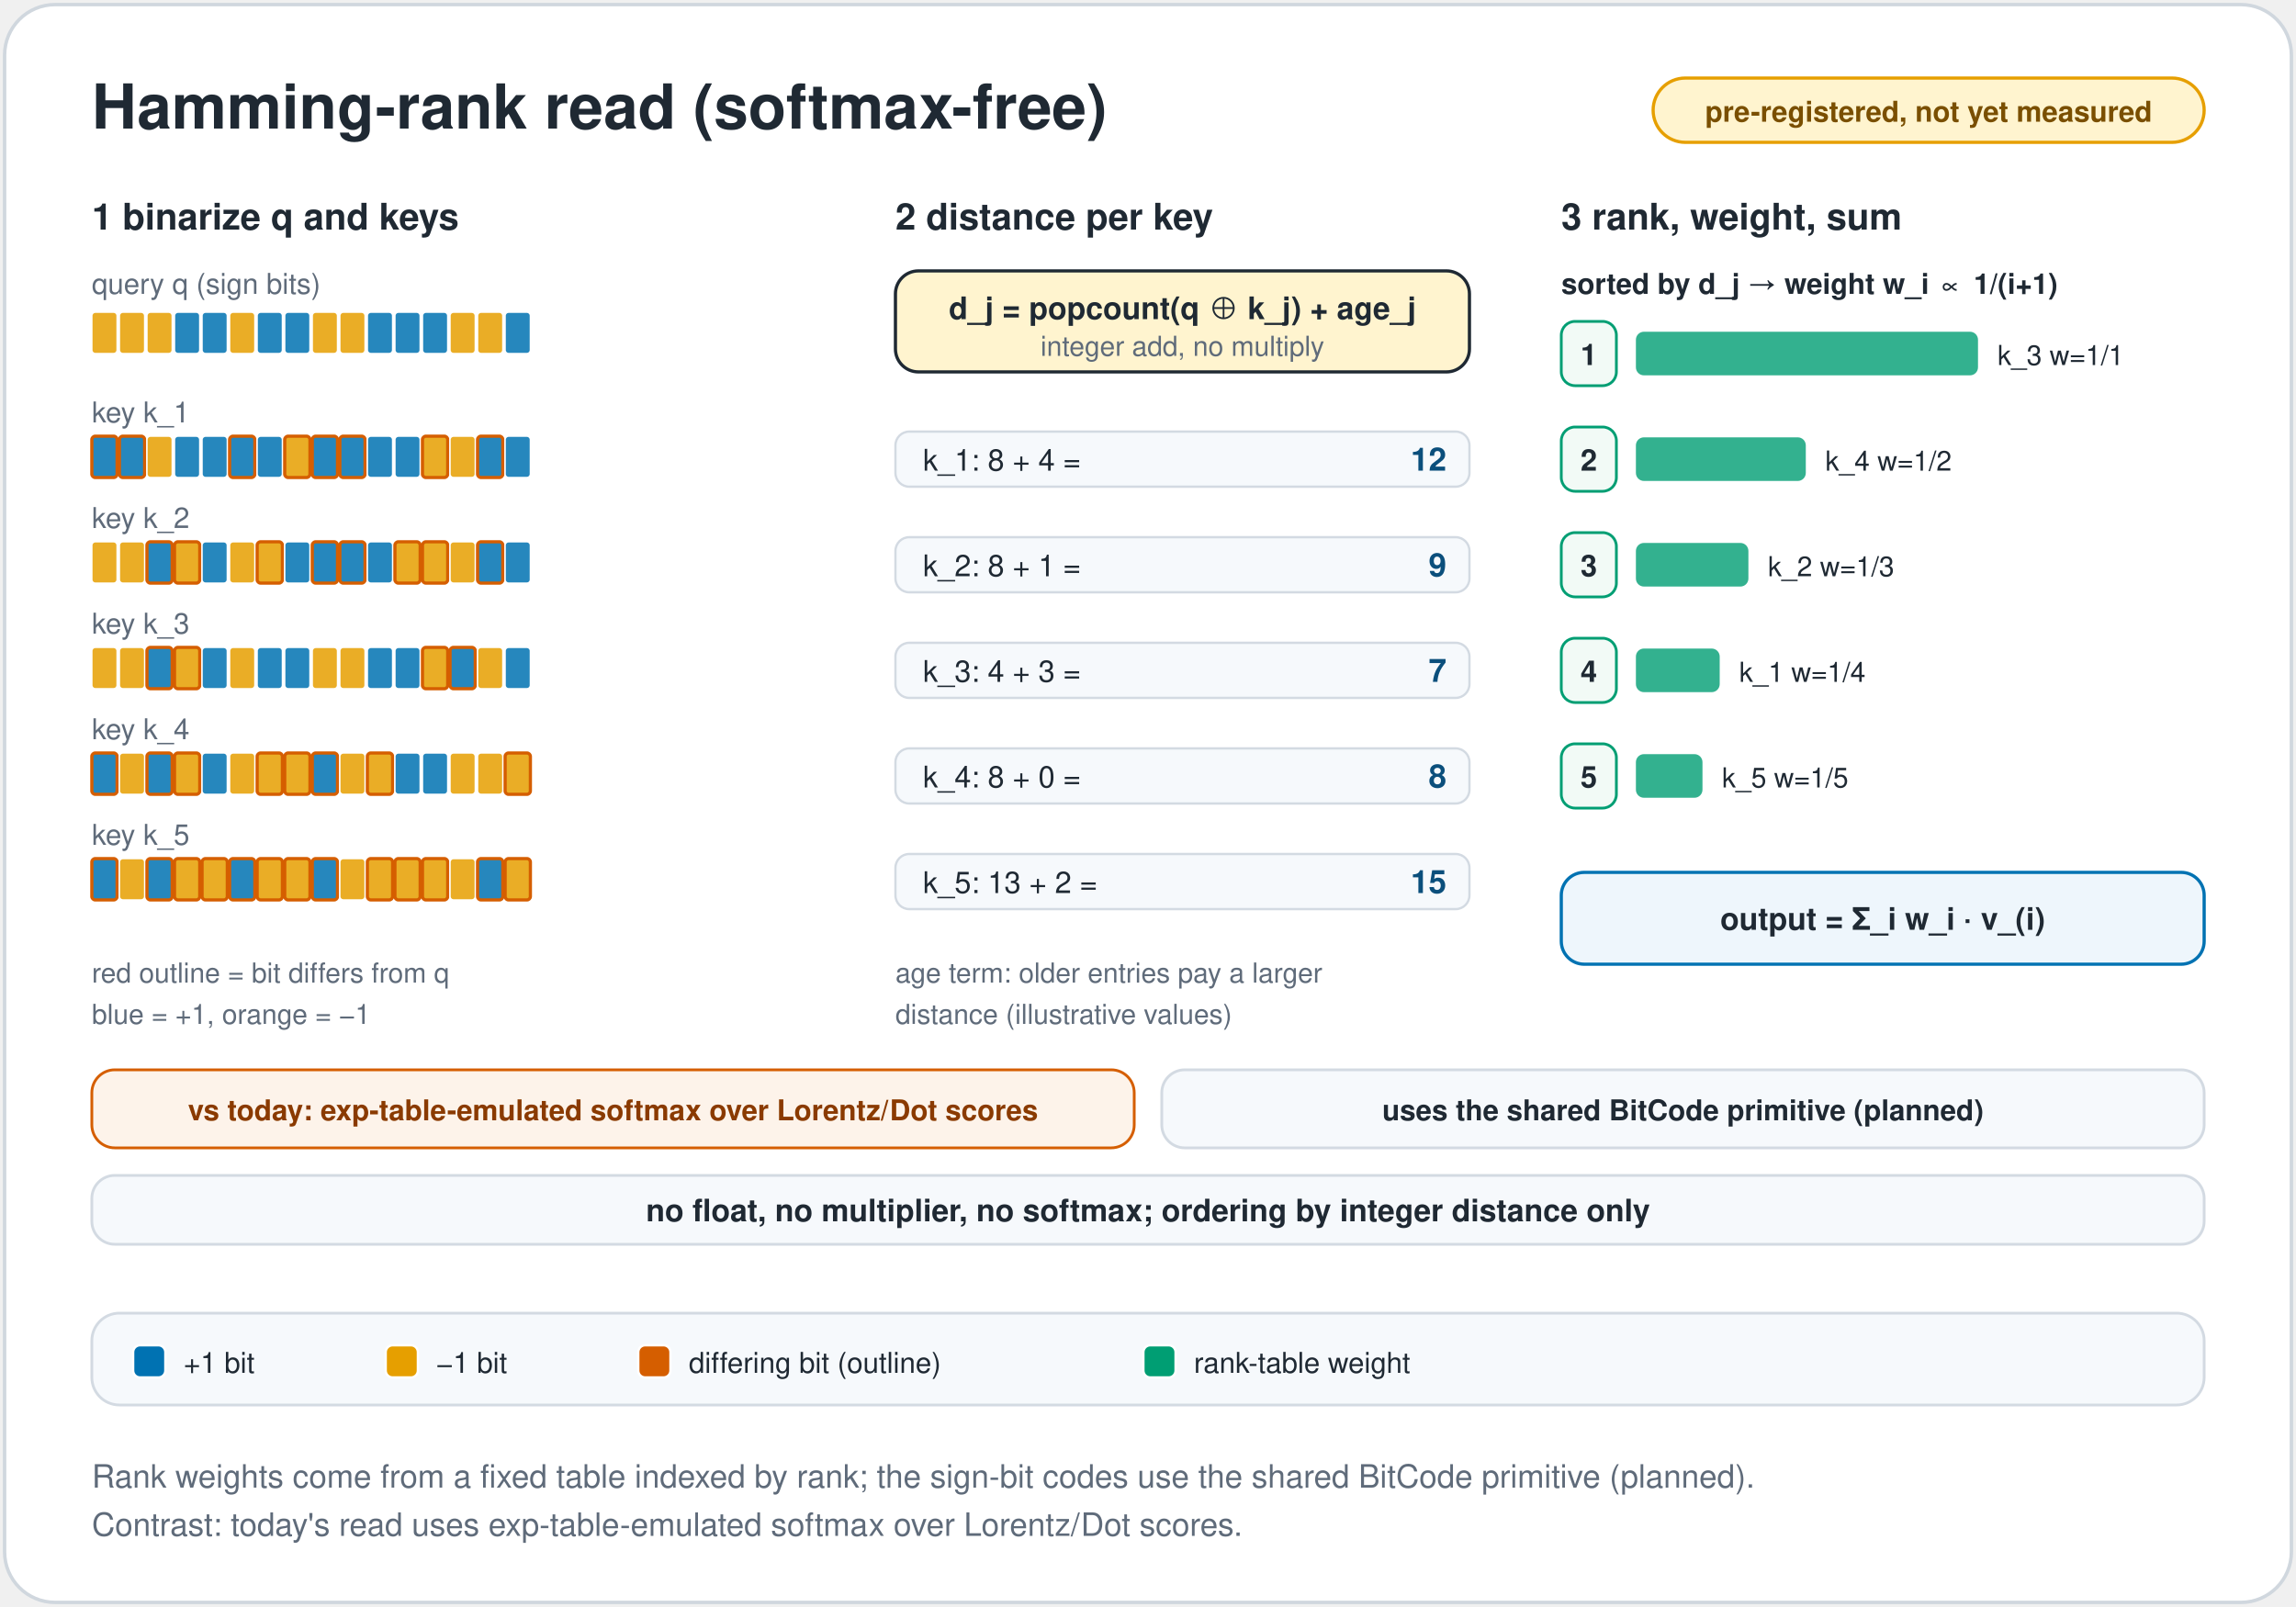
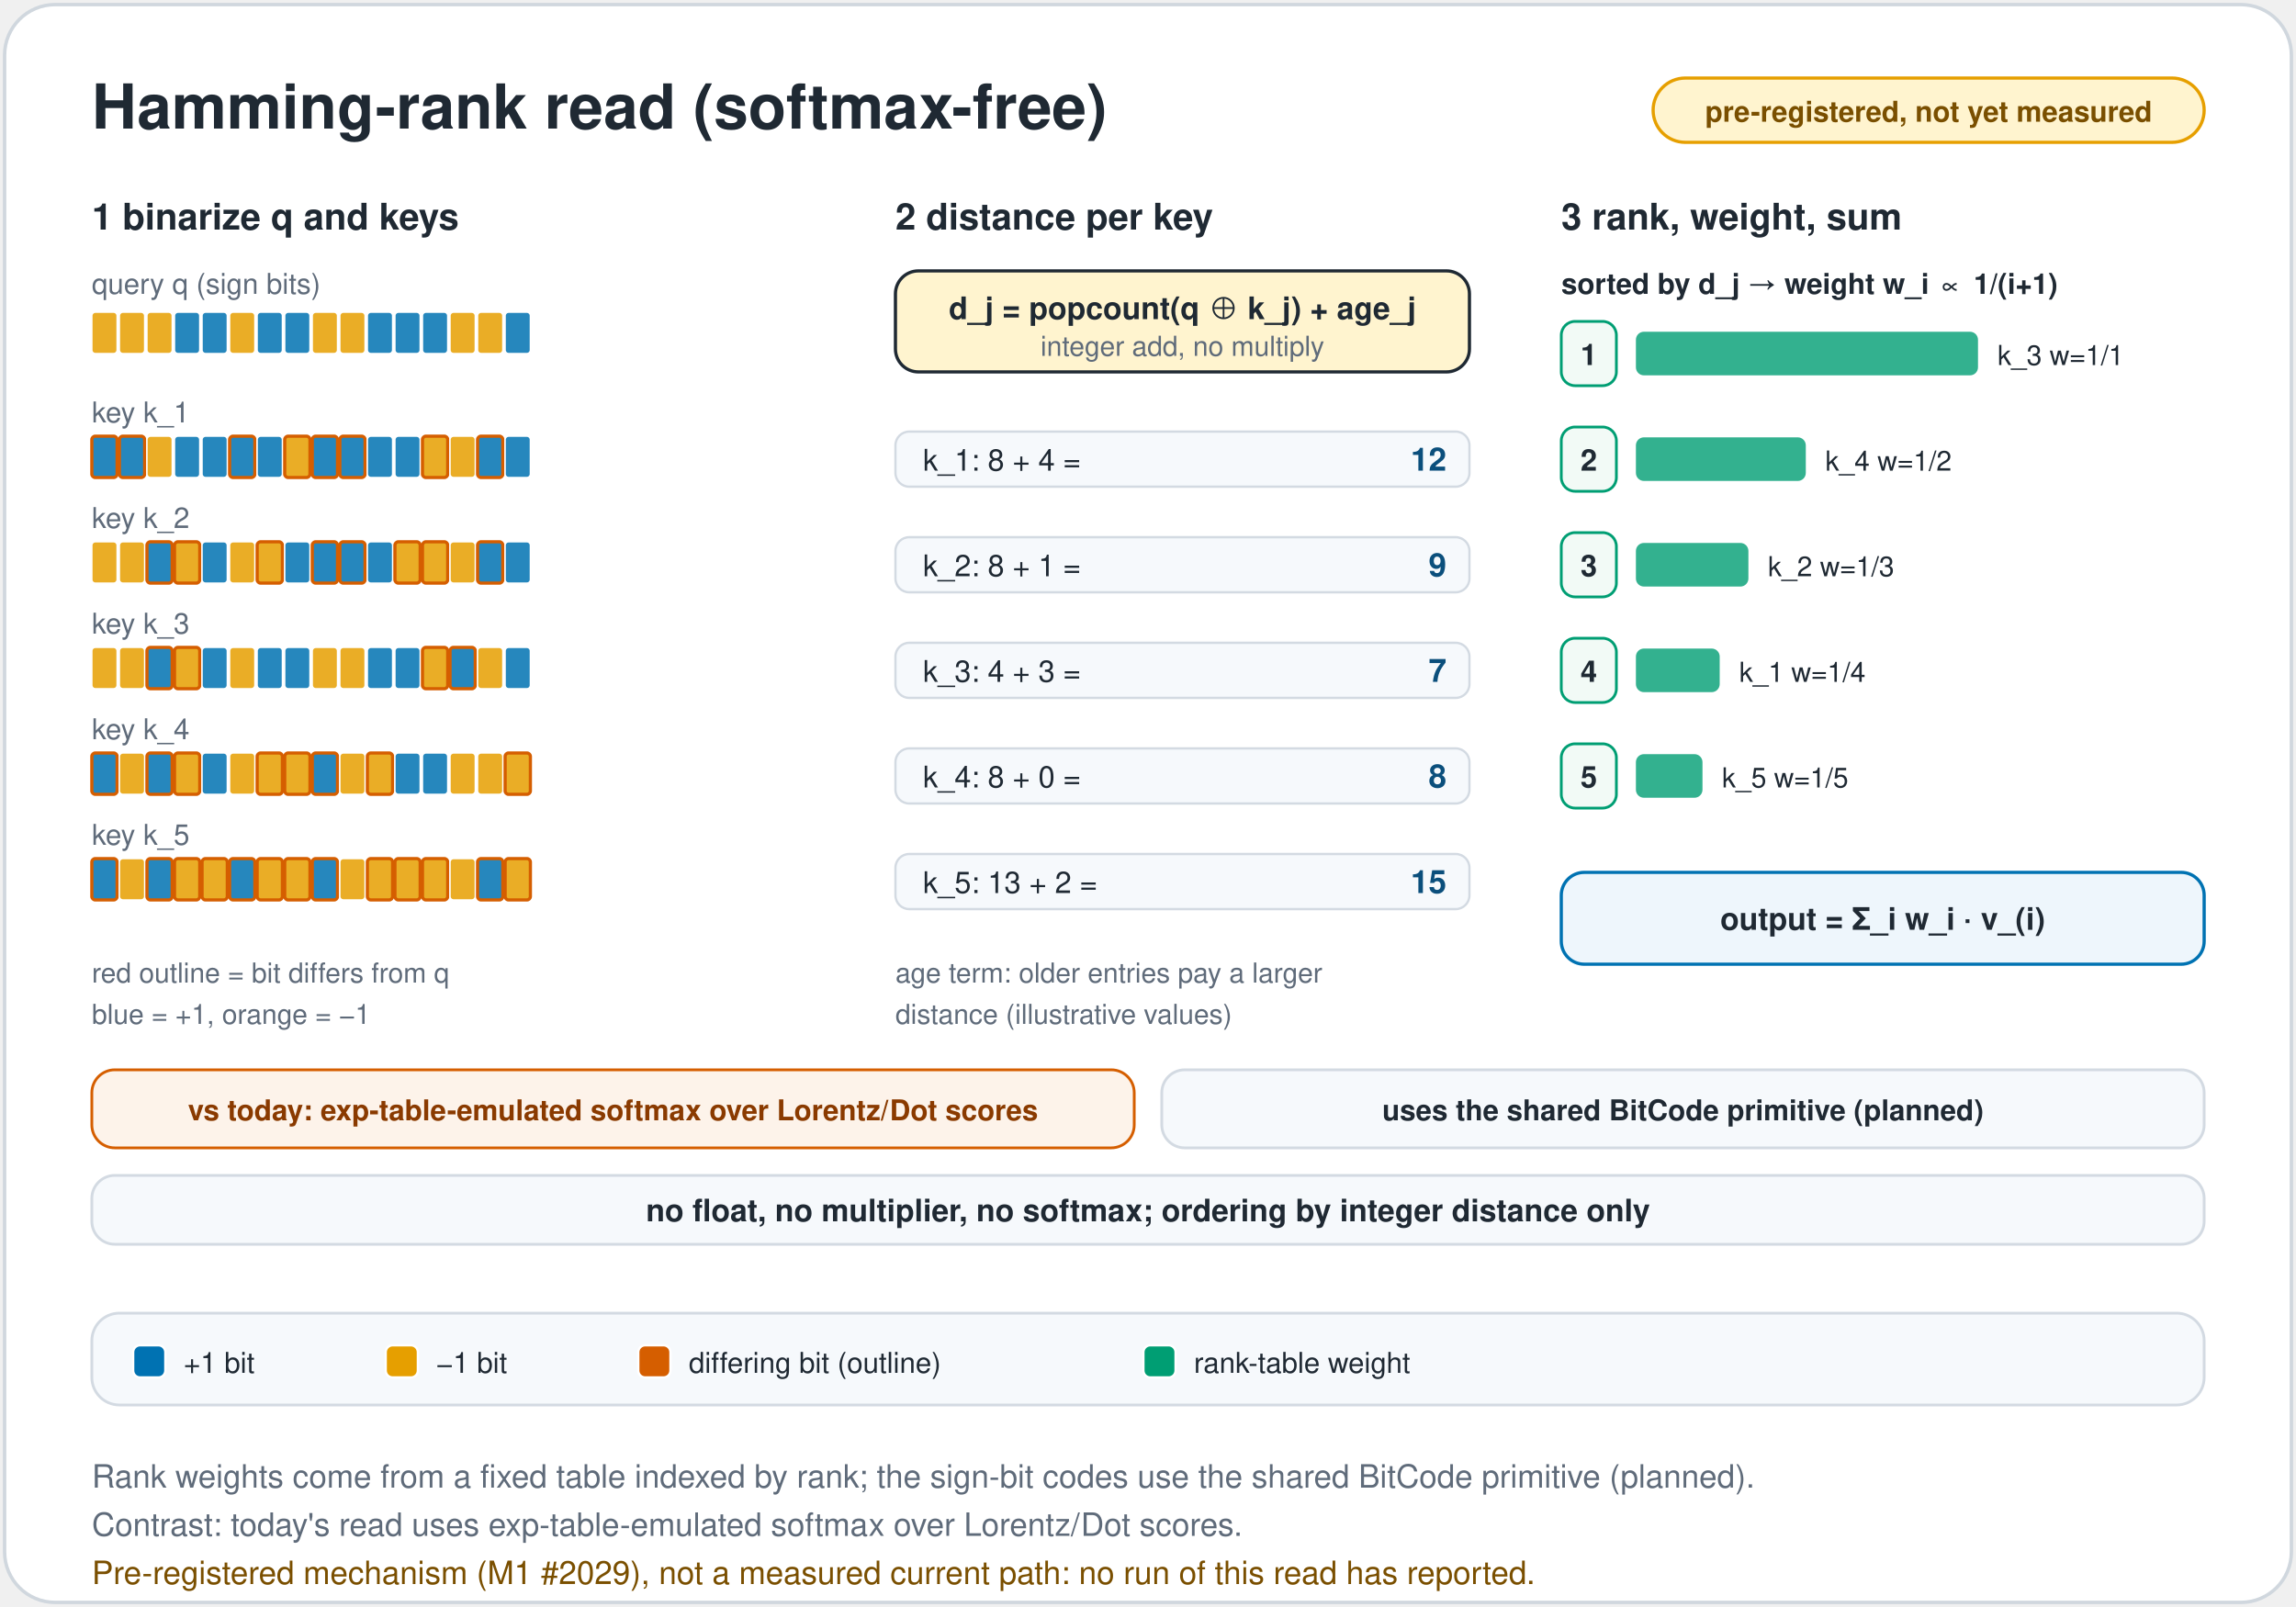
<svg xmlns="http://www.w3.org/2000/svg" viewBox="0 0 1000 700" width="900" height="630" role="img" aria-labelledby="t d" font-family="-apple-system, BlinkMacSystemFont, 'Segoe UI', Helvetica, Arial, sans-serif">
  <rect x="2" y="2" width="996" height="696" rx="22" fill="#ffffff" stroke="#d0d7de" stroke-width="1.5" />
  <text x="40" y="56" font-size="27" font-weight="700" fill="#1f2933">Hamming-rank read (softmax-free)</text>
  <rect x="720" y="34" width="240" height="28" rx="14" fill="#fff4cf" fill-opacity="1" stroke="#E69F00" stroke-width="1.4" stroke-opacity="1" />
  <text x="840" y="53" font-size="12.5" fill="#7a4f00" fill-opacity="1" text-anchor="middle" font-weight="bold">pre-registered, not yet measured</text>
  <text x="40" y="100" font-size="16" fill="#1f2933" fill-opacity="1" text-anchor="start" font-weight="bold">1  binarize q and keys</text>
  <text x="390" y="100" font-size="16" fill="#1f2933" fill-opacity="1" text-anchor="start" font-weight="bold">2  distance per key</text>
  <text x="680" y="100" font-size="16" fill="#1f2933" fill-opacity="1" text-anchor="start" font-weight="bold">3  rank, weight, sum</text>
  <text x="40" y="128" font-size="12.5" fill="#5f6b7a" fill-opacity="1" text-anchor="start" font-weight="normal">query q (sign bits)</text>
  <rect x="40" y="136" width="11" height="18" rx="1.5" fill="#E69F00" fill-opacity="0.85" stroke="#fff" stroke-width="0.6" stroke-opacity="1" />
  <rect x="52" y="136" width="11" height="18" rx="1.5" fill="#E69F00" fill-opacity="0.85" stroke="#fff" stroke-width="0.6" stroke-opacity="1" />
  <rect x="64" y="136" width="11" height="18" rx="1.5" fill="#E69F00" fill-opacity="0.85" stroke="#fff" stroke-width="0.6" stroke-opacity="1" />
  <rect x="76" y="136" width="11" height="18" rx="1.5" fill="#0072B2" fill-opacity="0.85" stroke="#fff" stroke-width="0.6" stroke-opacity="1" />
  <rect x="88" y="136" width="11" height="18" rx="1.5" fill="#0072B2" fill-opacity="0.85" stroke="#fff" stroke-width="0.6" stroke-opacity="1" />
  <rect x="100" y="136" width="11" height="18" rx="1.5" fill="#E69F00" fill-opacity="0.85" stroke="#fff" stroke-width="0.6" stroke-opacity="1" />
  <rect x="112" y="136" width="11" height="18" rx="1.5" fill="#0072B2" fill-opacity="0.85" stroke="#fff" stroke-width="0.6" stroke-opacity="1" />
  <rect x="124" y="136" width="11" height="18" rx="1.5" fill="#0072B2" fill-opacity="0.85" stroke="#fff" stroke-width="0.6" stroke-opacity="1" />
  <rect x="136" y="136" width="11" height="18" rx="1.5" fill="#E69F00" fill-opacity="0.85" stroke="#fff" stroke-width="0.6" stroke-opacity="1" />
  <rect x="148" y="136" width="11" height="18" rx="1.5" fill="#E69F00" fill-opacity="0.85" stroke="#fff" stroke-width="0.6" stroke-opacity="1" />
  <rect x="160" y="136" width="11" height="18" rx="1.5" fill="#0072B2" fill-opacity="0.85" stroke="#fff" stroke-width="0.6" stroke-opacity="1" />
  <rect x="172" y="136" width="11" height="18" rx="1.5" fill="#0072B2" fill-opacity="0.85" stroke="#fff" stroke-width="0.6" stroke-opacity="1" />
  <rect x="184" y="136" width="11" height="18" rx="1.5" fill="#0072B2" fill-opacity="0.85" stroke="#fff" stroke-width="0.6" stroke-opacity="1" />
  <rect x="196" y="136" width="11" height="18" rx="1.5" fill="#E69F00" fill-opacity="0.85" stroke="#fff" stroke-width="0.6" stroke-opacity="1" />
  <rect x="208" y="136" width="11" height="18" rx="1.5" fill="#E69F00" fill-opacity="0.85" stroke="#fff" stroke-width="0.6" stroke-opacity="1" />
  <rect x="220" y="136" width="11" height="18" rx="1.5" fill="#0072B2" fill-opacity="0.85" stroke="#fff" stroke-width="0.6" stroke-opacity="1" />
  <text x="40" y="184" font-size="12.5" fill="#5f6b7a" fill-opacity="1" text-anchor="start" font-weight="normal">key k_1</text>
  <rect x="40" y="190" width="11" height="18" rx="1.5" fill="#0072B2" fill-opacity="0.85" stroke="#D55E00" stroke-width="1.4" stroke-opacity="1" />
  <rect x="52" y="190" width="11" height="18" rx="1.5" fill="#0072B2" fill-opacity="0.85" stroke="#D55E00" stroke-width="1.4" stroke-opacity="1" />
  <rect x="64" y="190" width="11" height="18" rx="1.5" fill="#E69F00" fill-opacity="0.85" stroke="#fff" stroke-width="0.6" stroke-opacity="1" />
  <rect x="76" y="190" width="11" height="18" rx="1.5" fill="#0072B2" fill-opacity="0.85" stroke="#fff" stroke-width="0.6" stroke-opacity="1" />
  <rect x="88" y="190" width="11" height="18" rx="1.5" fill="#0072B2" fill-opacity="0.85" stroke="#fff" stroke-width="0.6" stroke-opacity="1" />
  <rect x="100" y="190" width="11" height="18" rx="1.5" fill="#0072B2" fill-opacity="0.85" stroke="#D55E00" stroke-width="1.4" stroke-opacity="1" />
  <rect x="112" y="190" width="11" height="18" rx="1.5" fill="#0072B2" fill-opacity="0.85" stroke="#fff" stroke-width="0.6" stroke-opacity="1" />
  <rect x="124" y="190" width="11" height="18" rx="1.5" fill="#E69F00" fill-opacity="0.85" stroke="#D55E00" stroke-width="1.4" stroke-opacity="1" />
  <rect x="136" y="190" width="11" height="18" rx="1.5" fill="#0072B2" fill-opacity="0.85" stroke="#D55E00" stroke-width="1.4" stroke-opacity="1" />
  <rect x="148" y="190" width="11" height="18" rx="1.5" fill="#0072B2" fill-opacity="0.85" stroke="#D55E00" stroke-width="1.4" stroke-opacity="1" />
  <rect x="160" y="190" width="11" height="18" rx="1.5" fill="#0072B2" fill-opacity="0.85" stroke="#fff" stroke-width="0.6" stroke-opacity="1" />
  <rect x="172" y="190" width="11" height="18" rx="1.5" fill="#0072B2" fill-opacity="0.85" stroke="#fff" stroke-width="0.6" stroke-opacity="1" />
  <rect x="184" y="190" width="11" height="18" rx="1.5" fill="#E69F00" fill-opacity="0.85" stroke="#D55E00" stroke-width="1.4" stroke-opacity="1" />
  <rect x="196" y="190" width="11" height="18" rx="1.5" fill="#E69F00" fill-opacity="0.85" stroke="#fff" stroke-width="0.6" stroke-opacity="1" />
  <rect x="208" y="190" width="11" height="18" rx="1.5" fill="#0072B2" fill-opacity="0.85" stroke="#D55E00" stroke-width="1.4" stroke-opacity="1" />
  <rect x="220" y="190" width="11" height="18" rx="1.5" fill="#0072B2" fill-opacity="0.85" stroke="#fff" stroke-width="0.6" stroke-opacity="1" />
  <text x="40" y="230" font-size="12.5" fill="#5f6b7a" fill-opacity="1" text-anchor="start" font-weight="normal">key k_2</text>
  <rect x="40" y="236" width="11" height="18" rx="1.5" fill="#E69F00" fill-opacity="0.85" stroke="#fff" stroke-width="0.6" stroke-opacity="1" />
  <rect x="52" y="236" width="11" height="18" rx="1.5" fill="#E69F00" fill-opacity="0.85" stroke="#fff" stroke-width="0.6" stroke-opacity="1" />
  <rect x="64" y="236" width="11" height="18" rx="1.5" fill="#0072B2" fill-opacity="0.85" stroke="#D55E00" stroke-width="1.4" stroke-opacity="1" />
  <rect x="76" y="236" width="11" height="18" rx="1.5" fill="#E69F00" fill-opacity="0.85" stroke="#D55E00" stroke-width="1.4" stroke-opacity="1" />
  <rect x="88" y="236" width="11" height="18" rx="1.5" fill="#0072B2" fill-opacity="0.85" stroke="#fff" stroke-width="0.6" stroke-opacity="1" />
  <rect x="100" y="236" width="11" height="18" rx="1.5" fill="#E69F00" fill-opacity="0.85" stroke="#fff" stroke-width="0.6" stroke-opacity="1" />
  <rect x="112" y="236" width="11" height="18" rx="1.5" fill="#E69F00" fill-opacity="0.85" stroke="#D55E00" stroke-width="1.4" stroke-opacity="1" />
  <rect x="124" y="236" width="11" height="18" rx="1.5" fill="#0072B2" fill-opacity="0.85" stroke="#fff" stroke-width="0.6" stroke-opacity="1" />
  <rect x="136" y="236" width="11" height="18" rx="1.5" fill="#0072B2" fill-opacity="0.85" stroke="#D55E00" stroke-width="1.4" stroke-opacity="1" />
  <rect x="148" y="236" width="11" height="18" rx="1.5" fill="#0072B2" fill-opacity="0.85" stroke="#D55E00" stroke-width="1.4" stroke-opacity="1" />
  <rect x="160" y="236" width="11" height="18" rx="1.5" fill="#0072B2" fill-opacity="0.85" stroke="#fff" stroke-width="0.6" stroke-opacity="1" />
  <rect x="172" y="236" width="11" height="18" rx="1.5" fill="#E69F00" fill-opacity="0.85" stroke="#D55E00" stroke-width="1.4" stroke-opacity="1" />
  <rect x="184" y="236" width="11" height="18" rx="1.5" fill="#E69F00" fill-opacity="0.85" stroke="#D55E00" stroke-width="1.4" stroke-opacity="1" />
  <rect x="196" y="236" width="11" height="18" rx="1.5" fill="#E69F00" fill-opacity="0.85" stroke="#fff" stroke-width="0.6" stroke-opacity="1" />
  <rect x="208" y="236" width="11" height="18" rx="1.5" fill="#0072B2" fill-opacity="0.85" stroke="#D55E00" stroke-width="1.4" stroke-opacity="1" />
  <rect x="220" y="236" width="11" height="18" rx="1.5" fill="#0072B2" fill-opacity="0.85" stroke="#fff" stroke-width="0.6" stroke-opacity="1" />
  <text x="40" y="276" font-size="12.5" fill="#5f6b7a" fill-opacity="1" text-anchor="start" font-weight="normal">key k_3</text>
  <rect x="40" y="282" width="11" height="18" rx="1.5" fill="#E69F00" fill-opacity="0.85" stroke="#fff" stroke-width="0.6" stroke-opacity="1" />
  <rect x="52" y="282" width="11" height="18" rx="1.5" fill="#E69F00" fill-opacity="0.85" stroke="#fff" stroke-width="0.6" stroke-opacity="1" />
  <rect x="64" y="282" width="11" height="18" rx="1.5" fill="#0072B2" fill-opacity="0.85" stroke="#D55E00" stroke-width="1.4" stroke-opacity="1" />
  <rect x="76" y="282" width="11" height="18" rx="1.5" fill="#E69F00" fill-opacity="0.85" stroke="#D55E00" stroke-width="1.4" stroke-opacity="1" />
  <rect x="88" y="282" width="11" height="18" rx="1.5" fill="#0072B2" fill-opacity="0.85" stroke="#fff" stroke-width="0.6" stroke-opacity="1" />
  <rect x="100" y="282" width="11" height="18" rx="1.5" fill="#E69F00" fill-opacity="0.85" stroke="#fff" stroke-width="0.6" stroke-opacity="1" />
  <rect x="112" y="282" width="11" height="18" rx="1.5" fill="#0072B2" fill-opacity="0.85" stroke="#fff" stroke-width="0.6" stroke-opacity="1" />
  <rect x="124" y="282" width="11" height="18" rx="1.5" fill="#0072B2" fill-opacity="0.85" stroke="#fff" stroke-width="0.6" stroke-opacity="1" />
  <rect x="136" y="282" width="11" height="18" rx="1.5" fill="#E69F00" fill-opacity="0.85" stroke="#fff" stroke-width="0.6" stroke-opacity="1" />
  <rect x="148" y="282" width="11" height="18" rx="1.5" fill="#E69F00" fill-opacity="0.85" stroke="#fff" stroke-width="0.6" stroke-opacity="1" />
  <rect x="160" y="282" width="11" height="18" rx="1.5" fill="#0072B2" fill-opacity="0.85" stroke="#fff" stroke-width="0.6" stroke-opacity="1" />
  <rect x="172" y="282" width="11" height="18" rx="1.5" fill="#0072B2" fill-opacity="0.85" stroke="#fff" stroke-width="0.6" stroke-opacity="1" />
  <rect x="184" y="282" width="11" height="18" rx="1.5" fill="#E69F00" fill-opacity="0.85" stroke="#D55E00" stroke-width="1.4" stroke-opacity="1" />
  <rect x="196" y="282" width="11" height="18" rx="1.5" fill="#0072B2" fill-opacity="0.85" stroke="#D55E00" stroke-width="1.4" stroke-opacity="1" />
  <rect x="208" y="282" width="11" height="18" rx="1.5" fill="#E69F00" fill-opacity="0.85" stroke="#fff" stroke-width="0.6" stroke-opacity="1" />
  <rect x="220" y="282" width="11" height="18" rx="1.5" fill="#0072B2" fill-opacity="0.85" stroke="#fff" stroke-width="0.6" stroke-opacity="1" />
  <text x="40" y="322" font-size="12.5" fill="#5f6b7a" fill-opacity="1" text-anchor="start" font-weight="normal">key k_4</text>
  <rect x="40" y="328" width="11" height="18" rx="1.5" fill="#0072B2" fill-opacity="0.85" stroke="#D55E00" stroke-width="1.4" stroke-opacity="1" />
  <rect x="52" y="328" width="11" height="18" rx="1.5" fill="#E69F00" fill-opacity="0.85" stroke="#fff" stroke-width="0.6" stroke-opacity="1" />
  <rect x="64" y="328" width="11" height="18" rx="1.5" fill="#0072B2" fill-opacity="0.85" stroke="#D55E00" stroke-width="1.4" stroke-opacity="1" />
  <rect x="76" y="328" width="11" height="18" rx="1.5" fill="#E69F00" fill-opacity="0.85" stroke="#D55E00" stroke-width="1.4" stroke-opacity="1" />
  <rect x="88" y="328" width="11" height="18" rx="1.5" fill="#0072B2" fill-opacity="0.85" stroke="#fff" stroke-width="0.6" stroke-opacity="1" />
  <rect x="100" y="328" width="11" height="18" rx="1.5" fill="#E69F00" fill-opacity="0.85" stroke="#fff" stroke-width="0.6" stroke-opacity="1" />
  <rect x="112" y="328" width="11" height="18" rx="1.5" fill="#E69F00" fill-opacity="0.85" stroke="#D55E00" stroke-width="1.4" stroke-opacity="1" />
  <rect x="124" y="328" width="11" height="18" rx="1.5" fill="#E69F00" fill-opacity="0.85" stroke="#D55E00" stroke-width="1.4" stroke-opacity="1" />
  <rect x="136" y="328" width="11" height="18" rx="1.5" fill="#0072B2" fill-opacity="0.85" stroke="#D55E00" stroke-width="1.4" stroke-opacity="1" />
  <rect x="148" y="328" width="11" height="18" rx="1.5" fill="#E69F00" fill-opacity="0.85" stroke="#fff" stroke-width="0.6" stroke-opacity="1" />
  <rect x="160" y="328" width="11" height="18" rx="1.5" fill="#E69F00" fill-opacity="0.85" stroke="#D55E00" stroke-width="1.4" stroke-opacity="1" />
  <rect x="172" y="328" width="11" height="18" rx="1.5" fill="#0072B2" fill-opacity="0.85" stroke="#fff" stroke-width="0.6" stroke-opacity="1" />
  <rect x="184" y="328" width="11" height="18" rx="1.5" fill="#0072B2" fill-opacity="0.85" stroke="#fff" stroke-width="0.6" stroke-opacity="1" />
  <rect x="196" y="328" width="11" height="18" rx="1.5" fill="#E69F00" fill-opacity="0.85" stroke="#fff" stroke-width="0.6" stroke-opacity="1" />
  <rect x="208" y="328" width="11" height="18" rx="1.5" fill="#E69F00" fill-opacity="0.85" stroke="#fff" stroke-width="0.6" stroke-opacity="1" />
  <rect x="220" y="328" width="11" height="18" rx="1.5" fill="#E69F00" fill-opacity="0.85" stroke="#D55E00" stroke-width="1.4" stroke-opacity="1" />
  <text x="40" y="368" font-size="12.5" fill="#5f6b7a" fill-opacity="1" text-anchor="start" font-weight="normal">key k_5</text>
  <rect x="40" y="374" width="11" height="18" rx="1.5" fill="#0072B2" fill-opacity="0.85" stroke="#D55E00" stroke-width="1.4" stroke-opacity="1" />
  <rect x="52" y="374" width="11" height="18" rx="1.5" fill="#E69F00" fill-opacity="0.85" stroke="#fff" stroke-width="0.6" stroke-opacity="1" />
  <rect x="64" y="374" width="11" height="18" rx="1.5" fill="#0072B2" fill-opacity="0.85" stroke="#D55E00" stroke-width="1.4" stroke-opacity="1" />
  <rect x="76" y="374" width="11" height="18" rx="1.5" fill="#E69F00" fill-opacity="0.85" stroke="#D55E00" stroke-width="1.4" stroke-opacity="1" />
  <rect x="88" y="374" width="11" height="18" rx="1.5" fill="#E69F00" fill-opacity="0.85" stroke="#D55E00" stroke-width="1.4" stroke-opacity="1" />
  <rect x="100" y="374" width="11" height="18" rx="1.5" fill="#0072B2" fill-opacity="0.85" stroke="#D55E00" stroke-width="1.4" stroke-opacity="1" />
  <rect x="112" y="374" width="11" height="18" rx="1.5" fill="#E69F00" fill-opacity="0.85" stroke="#D55E00" stroke-width="1.4" stroke-opacity="1" />
  <rect x="124" y="374" width="11" height="18" rx="1.5" fill="#E69F00" fill-opacity="0.85" stroke="#D55E00" stroke-width="1.4" stroke-opacity="1" />
  <rect x="136" y="374" width="11" height="18" rx="1.5" fill="#0072B2" fill-opacity="0.85" stroke="#D55E00" stroke-width="1.4" stroke-opacity="1" />
  <rect x="148" y="374" width="11" height="18" rx="1.5" fill="#E69F00" fill-opacity="0.85" stroke="#fff" stroke-width="0.6" stroke-opacity="1" />
  <rect x="160" y="374" width="11" height="18" rx="1.5" fill="#E69F00" fill-opacity="0.85" stroke="#D55E00" stroke-width="1.4" stroke-opacity="1" />
  <rect x="172" y="374" width="11" height="18" rx="1.5" fill="#E69F00" fill-opacity="0.85" stroke="#D55E00" stroke-width="1.4" stroke-opacity="1" />
  <rect x="184" y="374" width="11" height="18" rx="1.5" fill="#E69F00" fill-opacity="0.85" stroke="#D55E00" stroke-width="1.4" stroke-opacity="1" />
  <rect x="196" y="374" width="11" height="18" rx="1.5" fill="#E69F00" fill-opacity="0.85" stroke="#fff" stroke-width="0.6" stroke-opacity="1" />
  <rect x="208" y="374" width="11" height="18" rx="1.5" fill="#0072B2" fill-opacity="0.85" stroke="#D55E00" stroke-width="1.4" stroke-opacity="1" />
  <rect x="220" y="374" width="11" height="18" rx="1.5" fill="#E69F00" fill-opacity="0.85" stroke="#D55E00" stroke-width="1.4" stroke-opacity="1" />
  <text x="40" y="428" font-size="12" fill="#5f6b7a" fill-opacity="1" text-anchor="start" font-weight="normal">red outline = bit differs from q</text>
  <text x="40" y="446" font-size="12" fill="#5f6b7a" fill-opacity="1" text-anchor="start" font-weight="normal">blue = +1, orange = −1</text>
  <rect x="390" y="118" width="250" height="44" rx="10" fill="#fff4cf" fill-opacity="1" stroke="#1f2933" stroke-width="1.4" stroke-opacity="1" />
  <text x="515" y="139" font-size="13.5" fill="#1f2933" fill-opacity="1" text-anchor="middle" font-weight="bold">d_j = popcount(q ⊕ k_j) + age_j</text>
  <text x="515" y="155" font-size="12" fill="#5f6b7a" fill-opacity="1" text-anchor="middle" font-weight="normal">integer add, no multiply</text>
  <rect x="390" y="188" width="250" height="24" rx="6" fill="#f6f9fc" fill-opacity="1" stroke="#d3dae2" stroke-width="1" stroke-opacity="1" />
  <text x="402" y="205" font-size="13" fill="#1f2933" fill-opacity="1" text-anchor="start" font-weight="normal">k_1:  8 + 4  =</text>
  <text x="630" y="205" font-size="14" fill="#0b4f7c" fill-opacity="1" text-anchor="end" font-weight="bold">12</text>
  <rect x="390" y="234" width="250" height="24" rx="6" fill="#f6f9fc" fill-opacity="1" stroke="#d3dae2" stroke-width="1" stroke-opacity="1" />
  <text x="402" y="251" font-size="13" fill="#1f2933" fill-opacity="1" text-anchor="start" font-weight="normal">k_2:  8 + 1  =</text>
  <text x="630" y="251" font-size="14" fill="#0b4f7c" fill-opacity="1" text-anchor="end" font-weight="bold">9</text>
  <rect x="390" y="280" width="250" height="24" rx="6" fill="#f6f9fc" fill-opacity="1" stroke="#d3dae2" stroke-width="1" stroke-opacity="1" />
  <text x="402" y="297" font-size="13" fill="#1f2933" fill-opacity="1" text-anchor="start" font-weight="normal">k_3:  4 + 3  =</text>
  <text x="630" y="297" font-size="14" fill="#0b4f7c" fill-opacity="1" text-anchor="end" font-weight="bold">7</text>
  <rect x="390" y="326" width="250" height="24" rx="6" fill="#f6f9fc" fill-opacity="1" stroke="#d3dae2" stroke-width="1" stroke-opacity="1" />
  <text x="402" y="343" font-size="13" fill="#1f2933" fill-opacity="1" text-anchor="start" font-weight="normal">k_4:  8 + 0  =</text>
  <text x="630" y="343" font-size="14" fill="#0b4f7c" fill-opacity="1" text-anchor="end" font-weight="bold">8</text>
  <rect x="390" y="372" width="250" height="24" rx="6" fill="#f6f9fc" fill-opacity="1" stroke="#d3dae2" stroke-width="1" stroke-opacity="1" />
  <text x="402" y="389" font-size="13" fill="#1f2933" fill-opacity="1" text-anchor="start" font-weight="normal">k_5:  13 + 2  =</text>
  <text x="630" y="389" font-size="14" fill="#0b4f7c" fill-opacity="1" text-anchor="end" font-weight="bold">15</text>
  <text x="390" y="428" font-size="12" fill="#5f6b7a" fill-opacity="1" text-anchor="start" font-weight="normal">age term: older entries pay a larger</text>
  <text x="390" y="446" font-size="12" fill="#5f6b7a" fill-opacity="1" text-anchor="start" font-weight="normal">distance (illustrative values)</text>
  <text x="680" y="128" font-size="12.5" fill="#1f2933" fill-opacity="1" text-anchor="start" font-weight="bold">sorted by d_j  →  weight  w_i ∝ 1/(i+1)</text>
  <rect x="680" y="140" width="24" height="28" rx="6" fill="#f2faf6" fill-opacity="1" stroke="#009E73" stroke-width="1.2" stroke-opacity="1" />
  <text x="692" y="159" font-size="13" fill="#1f2933" fill-opacity="1" text-anchor="middle" font-weight="bold">1</text>
  <rect x="712" y="144" width="150" height="20" rx="4" fill="#009E73" fill-opacity="0.8" stroke="#fff" stroke-width="1" stroke-opacity="1" />
  <text x="870" y="159" font-size="12" fill="#1f2933" fill-opacity="1" text-anchor="start" font-weight="normal">k_3  w=1/1</text>
  <rect x="680" y="186" width="24" height="28" rx="6" fill="#f2faf6" fill-opacity="1" stroke="#009E73" stroke-width="1.2" stroke-opacity="1" />
  <text x="692" y="205" font-size="13" fill="#1f2933" fill-opacity="1" text-anchor="middle" font-weight="bold">2</text>
  <rect x="712" y="190" width="75" height="20" rx="4" fill="#009E73" fill-opacity="0.8" stroke="#fff" stroke-width="1" stroke-opacity="1" />
  <text x="795" y="205" font-size="12" fill="#1f2933" fill-opacity="1" text-anchor="start" font-weight="normal">k_4  w=1/2</text>
  <rect x="680" y="232" width="24" height="28" rx="6" fill="#f2faf6" fill-opacity="1" stroke="#009E73" stroke-width="1.2" stroke-opacity="1" />
  <text x="692" y="251" font-size="13" fill="#1f2933" fill-opacity="1" text-anchor="middle" font-weight="bold">3</text>
  <rect x="712" y="236" width="50" height="20" rx="4" fill="#009E73" fill-opacity="0.8" stroke="#fff" stroke-width="1" stroke-opacity="1" />
  <text x="770" y="251" font-size="12" fill="#1f2933" fill-opacity="1" text-anchor="start" font-weight="normal">k_2  w=1/3</text>
  <rect x="680" y="278" width="24" height="28" rx="6" fill="#f2faf6" fill-opacity="1" stroke="#009E73" stroke-width="1.2" stroke-opacity="1" />
  <text x="692" y="297" font-size="13" fill="#1f2933" fill-opacity="1" text-anchor="middle" font-weight="bold">4</text>
  <rect x="712" y="282" width="37.5" height="20" rx="4" fill="#009E73" fill-opacity="0.8" stroke="#fff" stroke-width="1" stroke-opacity="1" />
  <text x="757.5" y="297" font-size="12" fill="#1f2933" fill-opacity="1" text-anchor="start" font-weight="normal">k_1  w=1/4</text>
  <rect x="680" y="324" width="24" height="28" rx="6" fill="#f2faf6" fill-opacity="1" stroke="#009E73" stroke-width="1.2" stroke-opacity="1" />
  <text x="692" y="343" font-size="13" fill="#1f2933" fill-opacity="1" text-anchor="middle" font-weight="bold">5</text>
  <rect x="712" y="328" width="30" height="20" rx="4" fill="#009E73" fill-opacity="0.8" stroke="#fff" stroke-width="1" stroke-opacity="1" />
  <text x="750" y="343" font-size="12" fill="#1f2933" fill-opacity="1" text-anchor="start" font-weight="normal">k_5  w=1/5</text>
  <rect x="680" y="380" width="280" height="40" rx="10" fill="#eef6fc" fill-opacity="1" stroke="#0072B2" stroke-width="1.4" stroke-opacity="1" />
  <text x="820" y="405" font-size="13.5" fill="#1f2933" fill-opacity="1" text-anchor="middle" font-weight="bold">output = Σ_i w_i · v_(i)</text>
  <rect x="40" y="466" width="454" height="34" rx="10" fill="#fdf3ea" fill-opacity="1" stroke="#D55E00" stroke-width="1.2" stroke-opacity="1" />
  <text x="267" y="488" font-size="12.5" fill="#8a3a00" fill-opacity="1" text-anchor="middle" font-weight="bold">vs today: exp-table-emulated softmax over Lorentz/Dot scores</text>
  <rect x="506" y="466" width="454" height="34" rx="10" fill="#f6f9fc" fill-opacity="1" stroke="#d3dae2" stroke-width="1.2" stroke-opacity="1" />
  <text x="733" y="488" font-size="12.5" fill="#1f2933" fill-opacity="1" text-anchor="middle" font-weight="bold">uses the shared BitCode primitive (planned)</text>
  <rect x="40" y="512" width="920" height="30" rx="10" fill="#f6f9fc" fill-opacity="1" stroke="#d3dae2" stroke-width="1.2" stroke-opacity="1" />
  <text x="500" y="532" font-size="13.5" fill="#1f2933" fill-opacity="1" text-anchor="middle" font-weight="bold">no float, no multiplier, no softmax; ordering by integer distance only</text>
  <rect x="40" y="572" width="920" height="40" rx="12" fill="#f6f9fc" fill-opacity="1" stroke="#d3dae2" stroke-width="1.2" stroke-opacity="1" />
  <rect x="58" y="586" width="14" height="14" rx="3" fill="#0072B2" fill-opacity="1" stroke="#fff" stroke-width="1" stroke-opacity="1" />
  <text x="80" y="598" font-size="12.5" fill="#1f2933" fill-opacity="1" text-anchor="start" font-weight="normal">+1 bit</text>
  <rect x="168" y="586" width="14" height="14" rx="3" fill="#E69F00" fill-opacity="1" stroke="#fff" stroke-width="1" stroke-opacity="1" />
  <text x="190" y="598" font-size="12.5" fill="#1f2933" fill-opacity="1" text-anchor="start" font-weight="normal">−1 bit</text>
  <rect x="278" y="586" width="14" height="14" rx="3" fill="#D55E00" fill-opacity="1" stroke="#fff" stroke-width="1" stroke-opacity="1" />
  <text x="300" y="598" font-size="12.5" fill="#1f2933" fill-opacity="1" text-anchor="start" font-weight="normal">differing bit (outline)</text>
  <rect x="498" y="586" width="14" height="14" rx="3" fill="#009E73" fill-opacity="1" stroke="#fff" stroke-width="1" stroke-opacity="1" />
  <text x="520" y="598" font-size="12.5" fill="#1f2933" fill-opacity="1" text-anchor="start" font-weight="normal">rank-table weight</text>
  <text x="40" y="648" font-size="14" fill="#5f6b7a">Rank weights come from a fixed table indexed by rank; the sign-bit codes use the shared BitCode primitive (planned).</text>
  <text x="40" y="669" font-size="14" fill="#5f6b7a">Contrast: today's read uses exp-table-emulated softmax over Lorentz/Dot scores.</text>
+   <text x="40" y="690" font-size="14" fill="#7a4f00">Pre-registered mechanism (M1 #2029), not a measured current path: no run of this read has reported.</text>
</svg>
